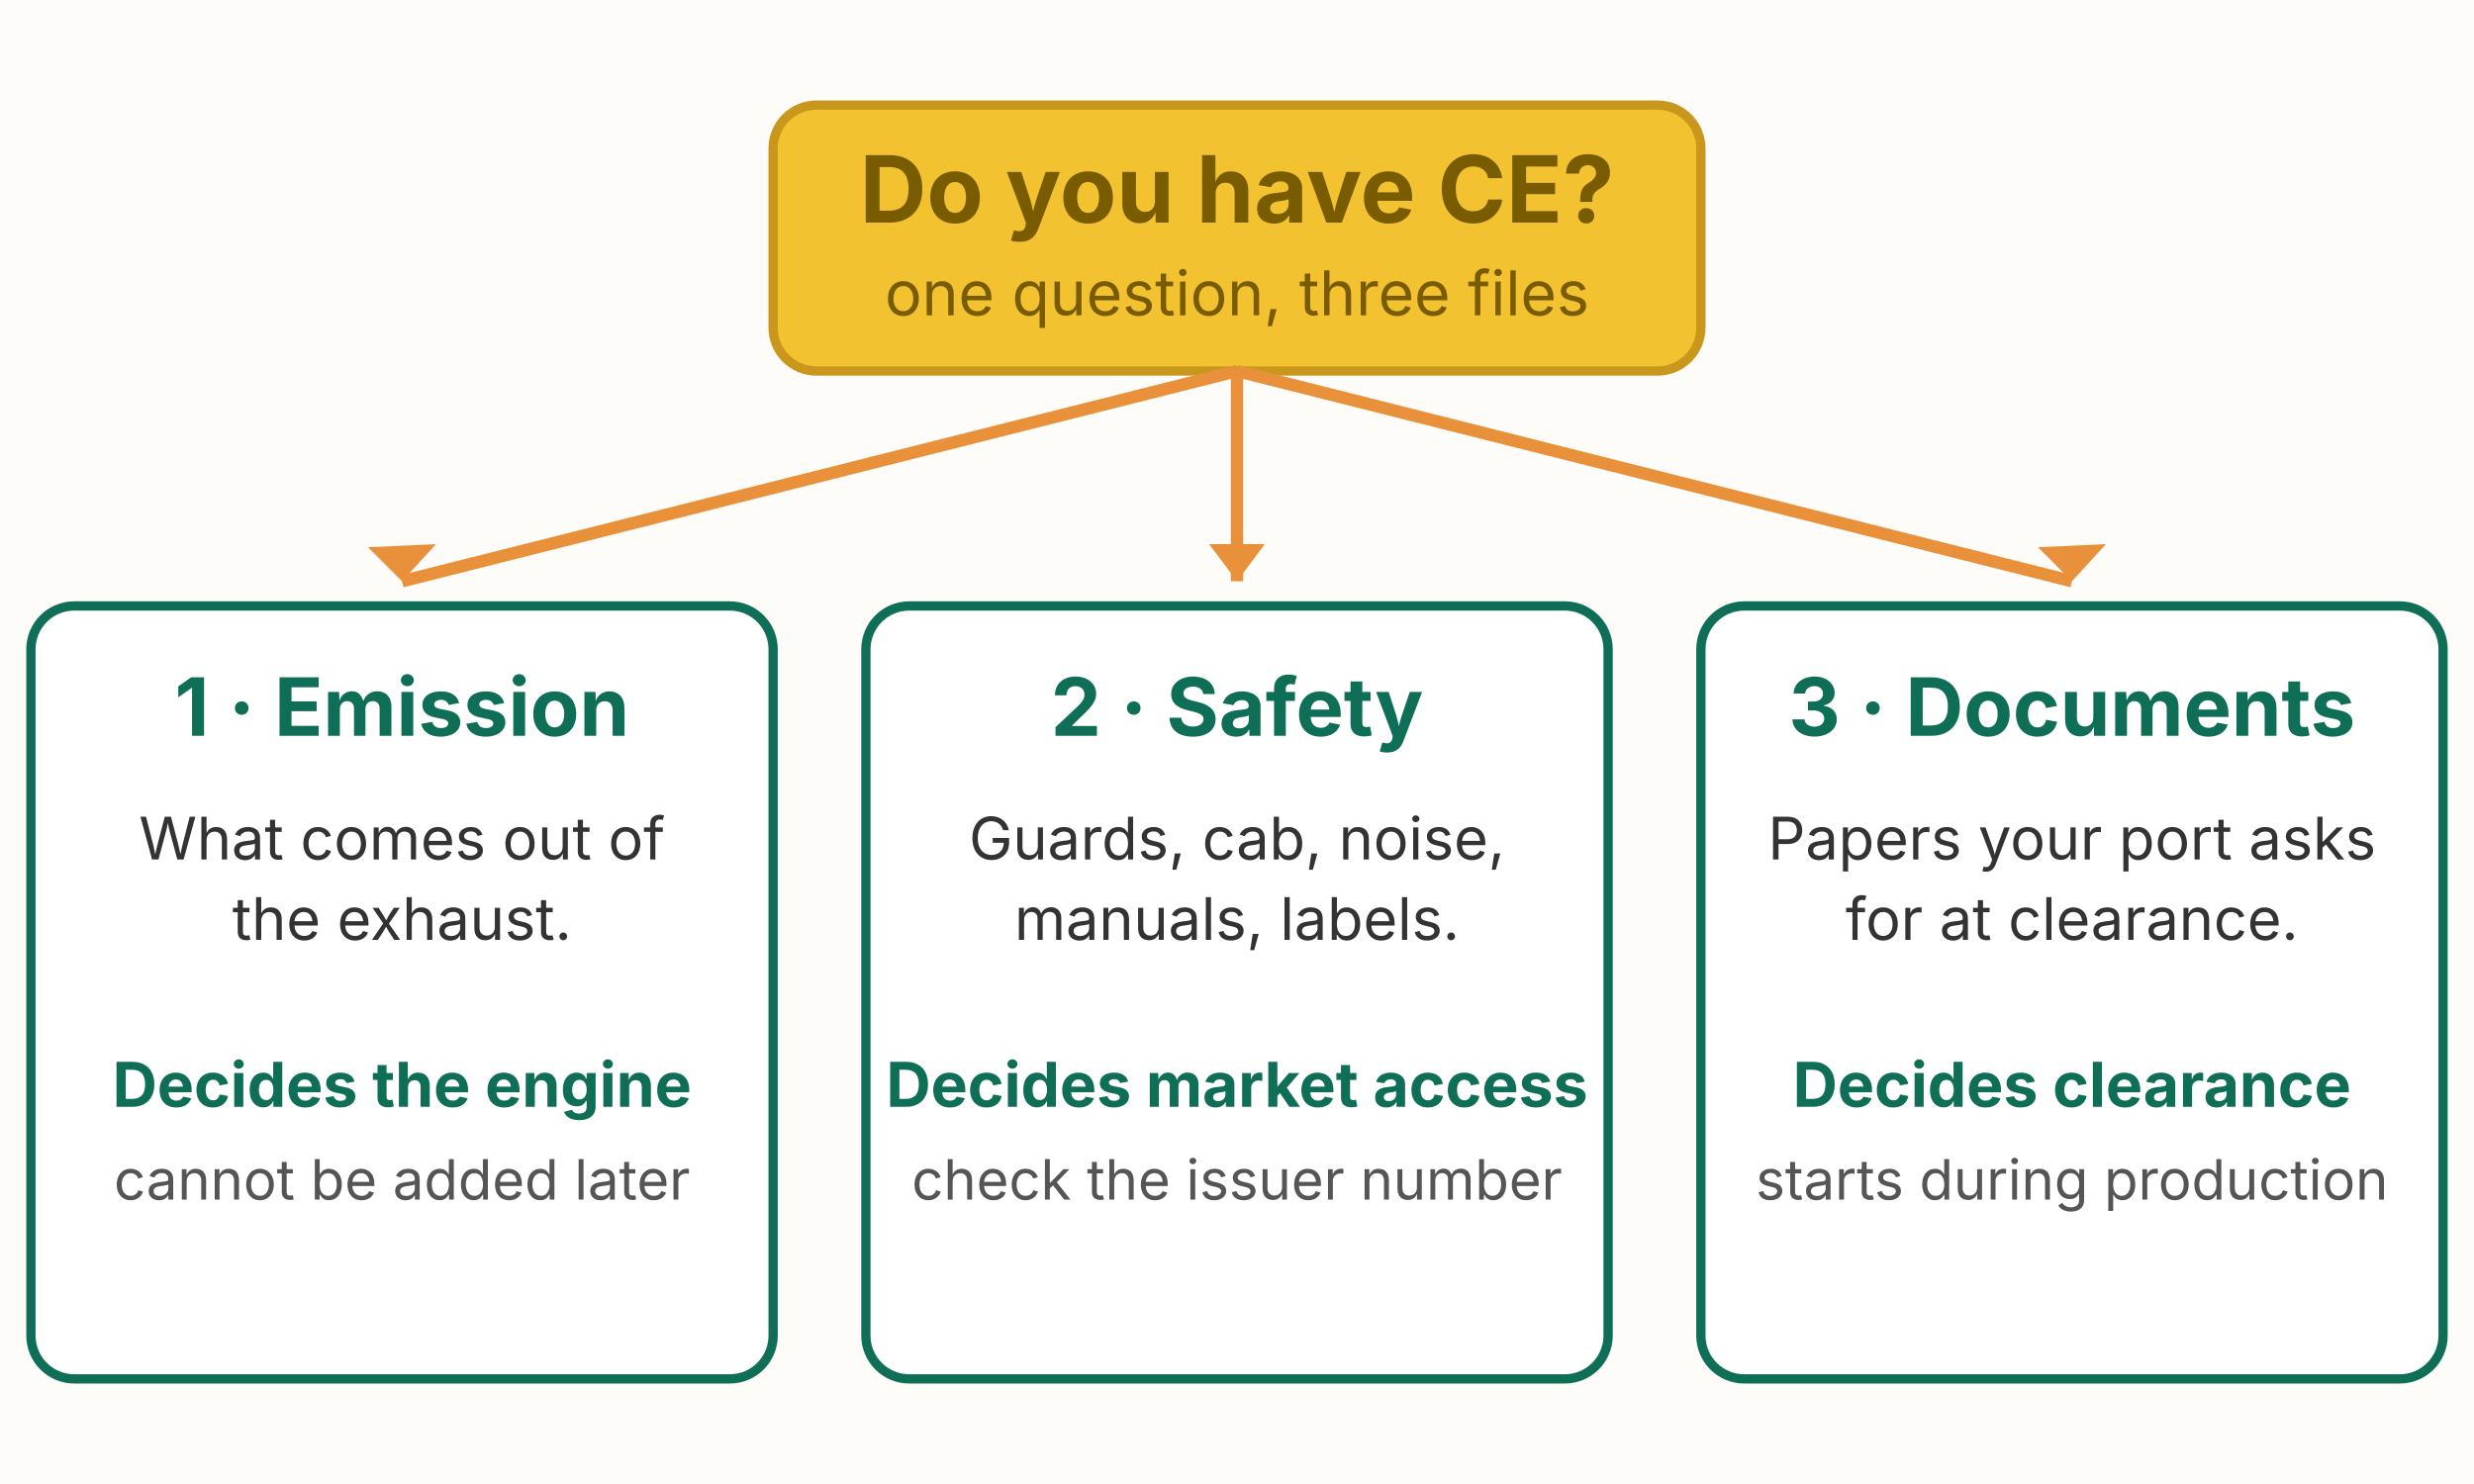
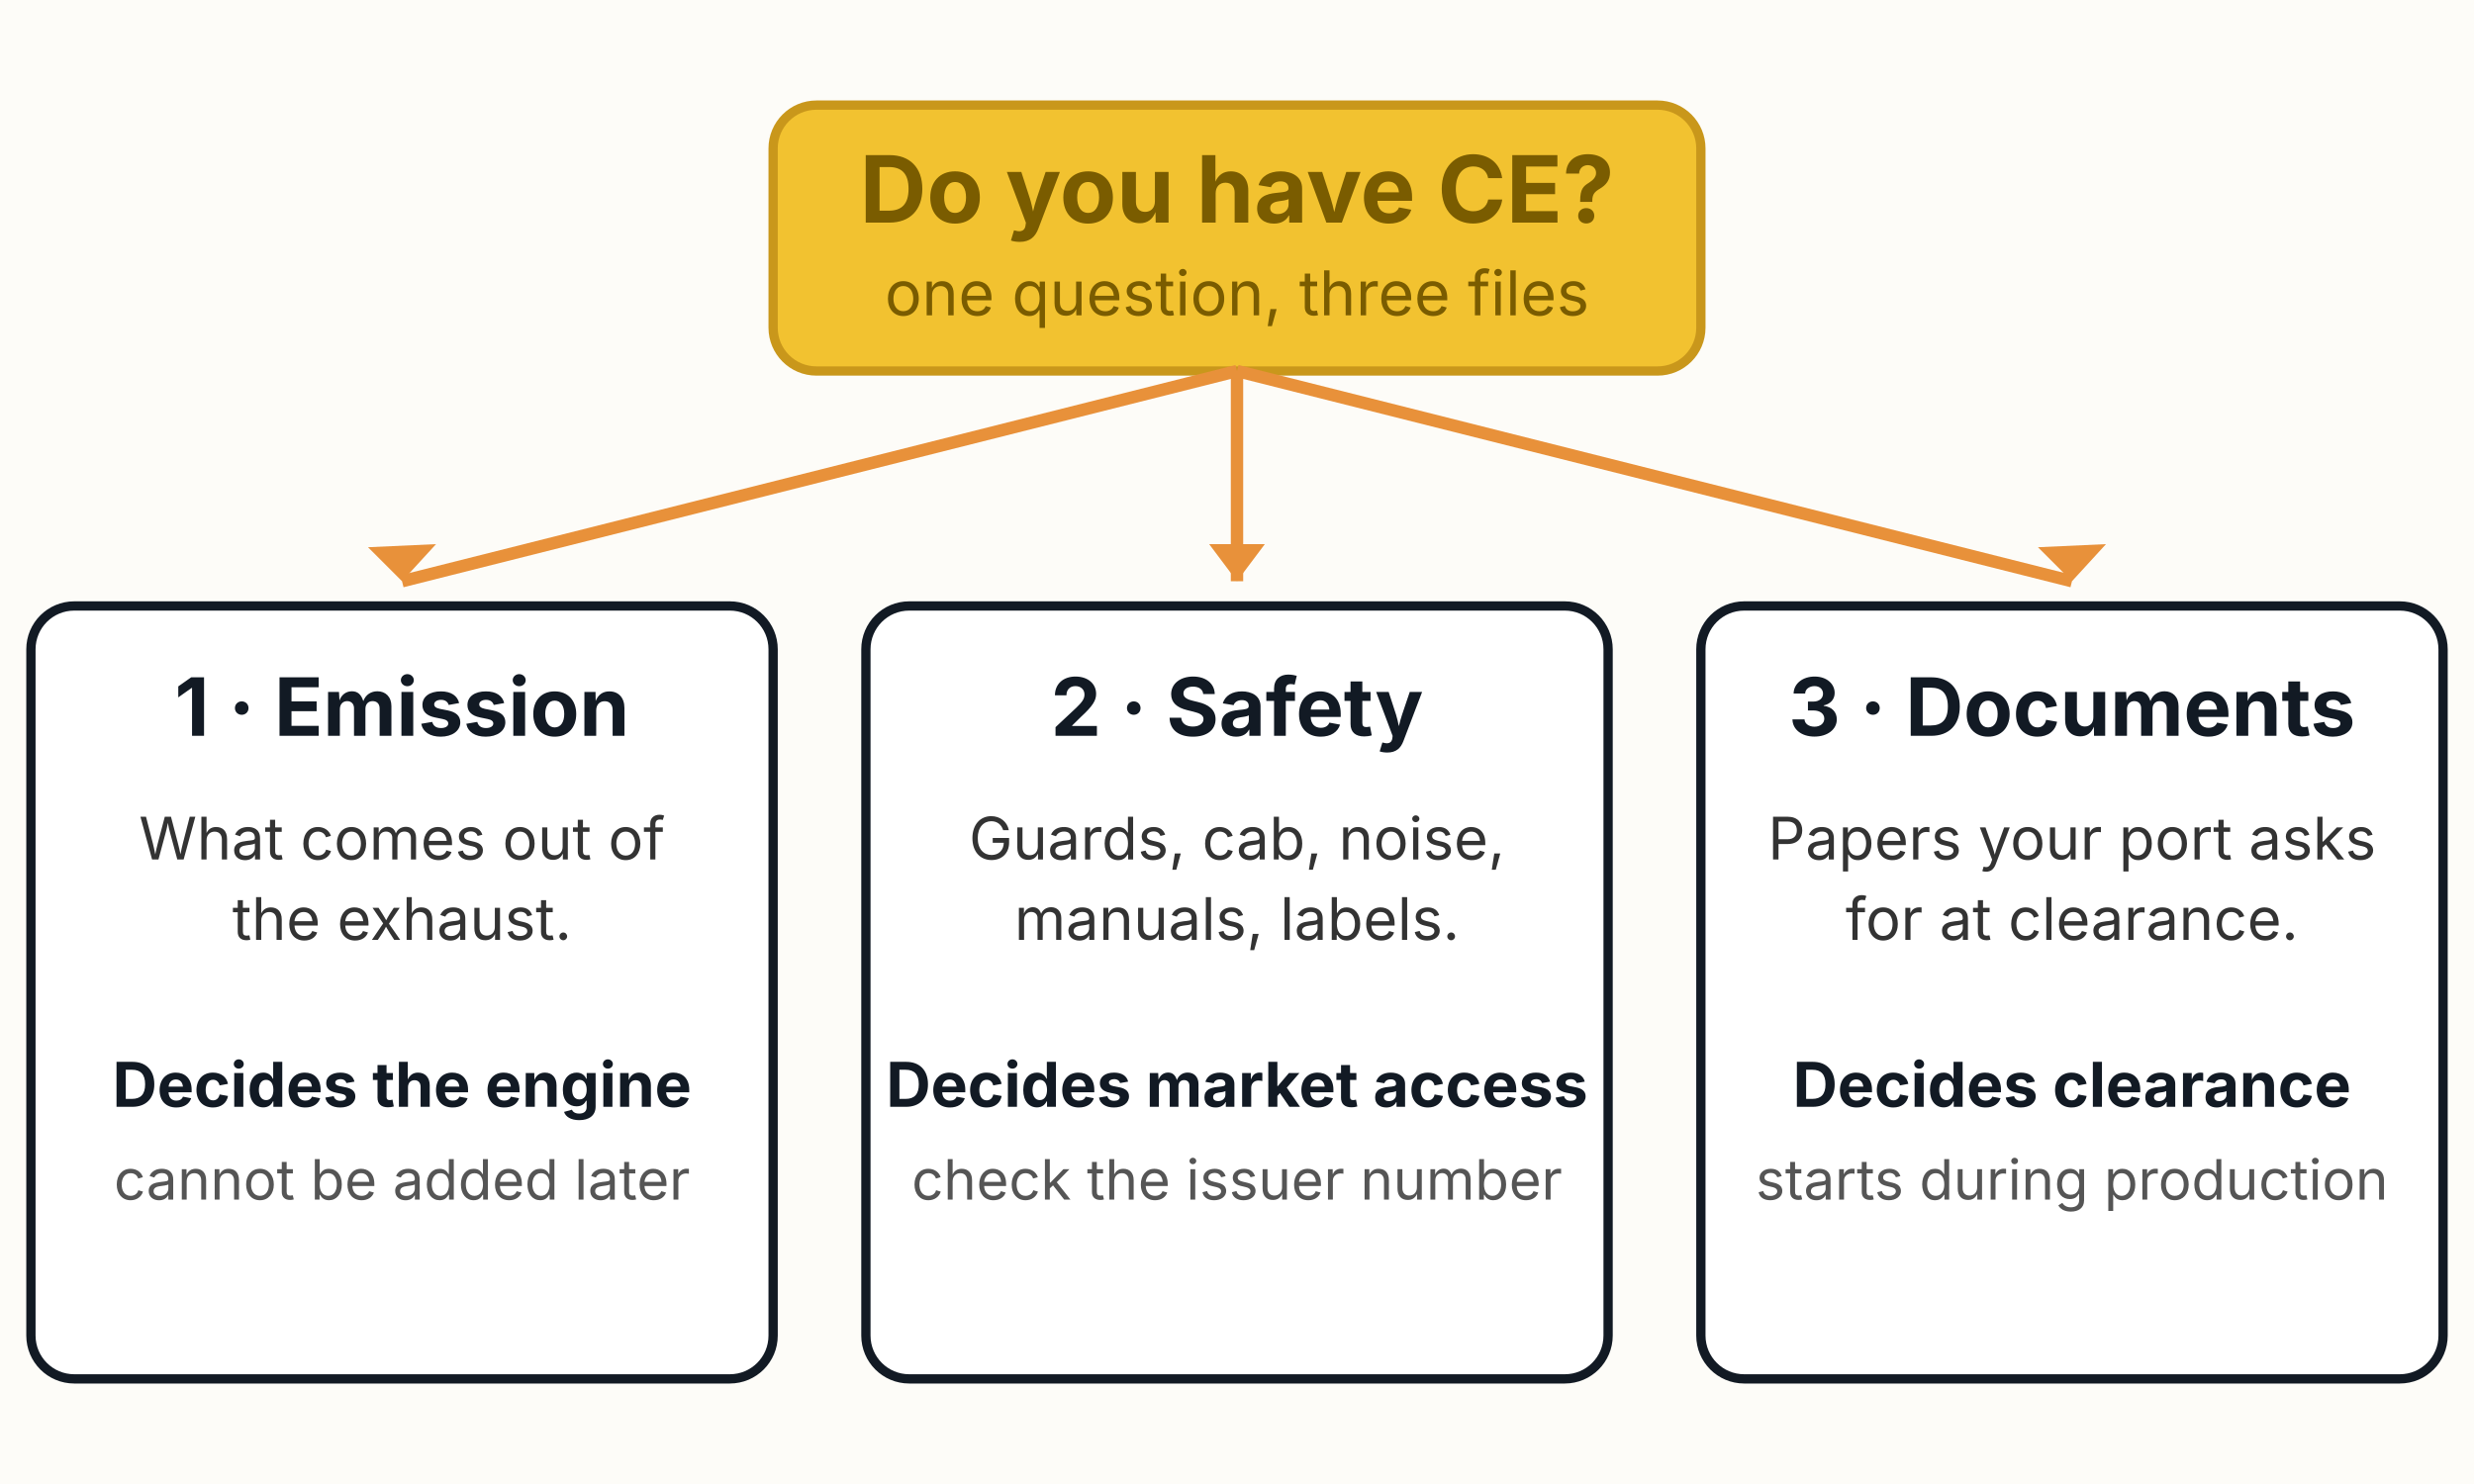
<svg xmlns="http://www.w3.org/2000/svg" viewBox="0 0 800 480" role="img" aria-label="Simplified diagram: the question Do you have CE splits into three separate files — engine emission stage, machine safety conformity, and import documents">
  <rect x="0" y="0" width="800" height="480" fill="#FDFCF8" />
  <rect x="250" y="34" width="300" height="86" rx="14" fill="#F2C230" stroke="#C9971B" stroke-width="3" />
  <text x="400" y="72" text-anchor="middle" font-family="Inter,Arial,sans-serif" font-size="30" font-weight="700" fill="#7A5C00">Do you have CE?</text>
  <text x="400" y="102" text-anchor="middle" font-family="Inter,Arial,sans-serif" font-size="20" fill="#7A5C00">one question, three files</text>
  <line x1="400" y1="120" x2="130" y2="188" stroke="#E8913A" stroke-width="4" />
  <polygon points="130,188 141,176 119,177" fill="#E8913A" />
  <line x1="400" y1="120" x2="400" y2="188" stroke="#E8913A" stroke-width="4" />
  <polygon points="400,188 391,176 409,176" fill="#E8913A" />
  <line x1="400" y1="120" x2="670" y2="188" stroke="#E8913A" stroke-width="4" />
  <polygon points="670,188 659,177 681,176" fill="#E8913A" />
-   <rect x="10" y="196" width="240" height="250" rx="14" fill="#FFFFFF" stroke="#0F6E56" stroke-width="3" />
-   <text x="130" y="238" text-anchor="middle" font-family="Inter,Arial,sans-serif" font-size="26" font-weight="700" fill="#0F6E56">1 · Emission</text>
+   <rect x="10" y="196" width="240" height="250" rx="14" fill="#FFFFFF" stroke="#121A24" stroke-width="3" />
+   <text x="130" y="238" text-anchor="middle" font-family="Inter,Arial,sans-serif" font-size="26" font-weight="700" fill="#121A24">1 · Emission</text>
  <text x="130" y="278" text-anchor="middle" font-family="Inter,Arial,sans-serif" font-size="19" fill="#333333">What comes out of</text>
  <text x="130" y="304" text-anchor="middle" font-family="Inter,Arial,sans-serif" font-size="19" fill="#333333">the exhaust.</text>
-   <text x="130" y="358" text-anchor="middle" font-family="Inter,Arial,sans-serif" font-size="20" font-weight="700" fill="#0F6E56">Decides the engine</text>
+   <text x="130" y="358" text-anchor="middle" font-family="Inter,Arial,sans-serif" font-size="20" font-weight="700" fill="#121A24">Decides the engine</text>
  <text x="130" y="388" text-anchor="middle" font-family="Inter,Arial,sans-serif" font-size="18" fill="#555555">cannot be added later</text>
-   <rect x="280" y="196" width="240" height="250" rx="14" fill="#FFFFFF" stroke="#0F6E56" stroke-width="3" />
-   <text x="400" y="238" text-anchor="middle" font-family="Inter,Arial,sans-serif" font-size="26" font-weight="700" fill="#0F6E56">2 · Safety</text>
+   <rect x="280" y="196" width="240" height="250" rx="14" fill="#FFFFFF" stroke="#121A24" stroke-width="3" />
+   <text x="400" y="238" text-anchor="middle" font-family="Inter,Arial,sans-serif" font-size="26" font-weight="700" fill="#121A24">2 · Safety</text>
  <text x="400" y="278" text-anchor="middle" font-family="Inter,Arial,sans-serif" font-size="19" fill="#333333">Guards, cab, noise,</text>
  <text x="400" y="304" text-anchor="middle" font-family="Inter,Arial,sans-serif" font-size="19" fill="#333333">manuals, labels.</text>
-   <text x="400" y="358" text-anchor="middle" font-family="Inter,Arial,sans-serif" font-size="20" font-weight="700" fill="#0F6E56">Decides market access</text>
+   <text x="400" y="358" text-anchor="middle" font-family="Inter,Arial,sans-serif" font-size="20" font-weight="700" fill="#121A24">Decides market access</text>
  <text x="400" y="388" text-anchor="middle" font-family="Inter,Arial,sans-serif" font-size="18" fill="#555555">check the issuer number</text>
-   <rect x="550" y="196" width="240" height="250" rx="14" fill="#FFFFFF" stroke="#0F6E56" stroke-width="3" />
-   <text x="670" y="238" text-anchor="middle" font-family="Inter,Arial,sans-serif" font-size="26" font-weight="700" fill="#0F6E56">3 · Documents</text>
+   <rect x="550" y="196" width="240" height="250" rx="14" fill="#FFFFFF" stroke="#121A24" stroke-width="3" />
+   <text x="670" y="238" text-anchor="middle" font-family="Inter,Arial,sans-serif" font-size="26" font-weight="700" fill="#121A24">3 · Documents</text>
  <text x="670" y="278" text-anchor="middle" font-family="Inter,Arial,sans-serif" font-size="19" fill="#333333">Papers your port asks</text>
  <text x="670" y="304" text-anchor="middle" font-family="Inter,Arial,sans-serif" font-size="19" fill="#333333">for at clearance.</text>
-   <text x="670" y="358" text-anchor="middle" font-family="Inter,Arial,sans-serif" font-size="20" font-weight="700" fill="#0F6E56">Decides clearance</text>
+   <text x="670" y="358" text-anchor="middle" font-family="Inter,Arial,sans-serif" font-size="20" font-weight="700" fill="#121A24">Decides clearance</text>
  <text x="670" y="388" text-anchor="middle" font-family="Inter,Arial,sans-serif" font-size="18" fill="#555555">starts during production</text>
</svg>
